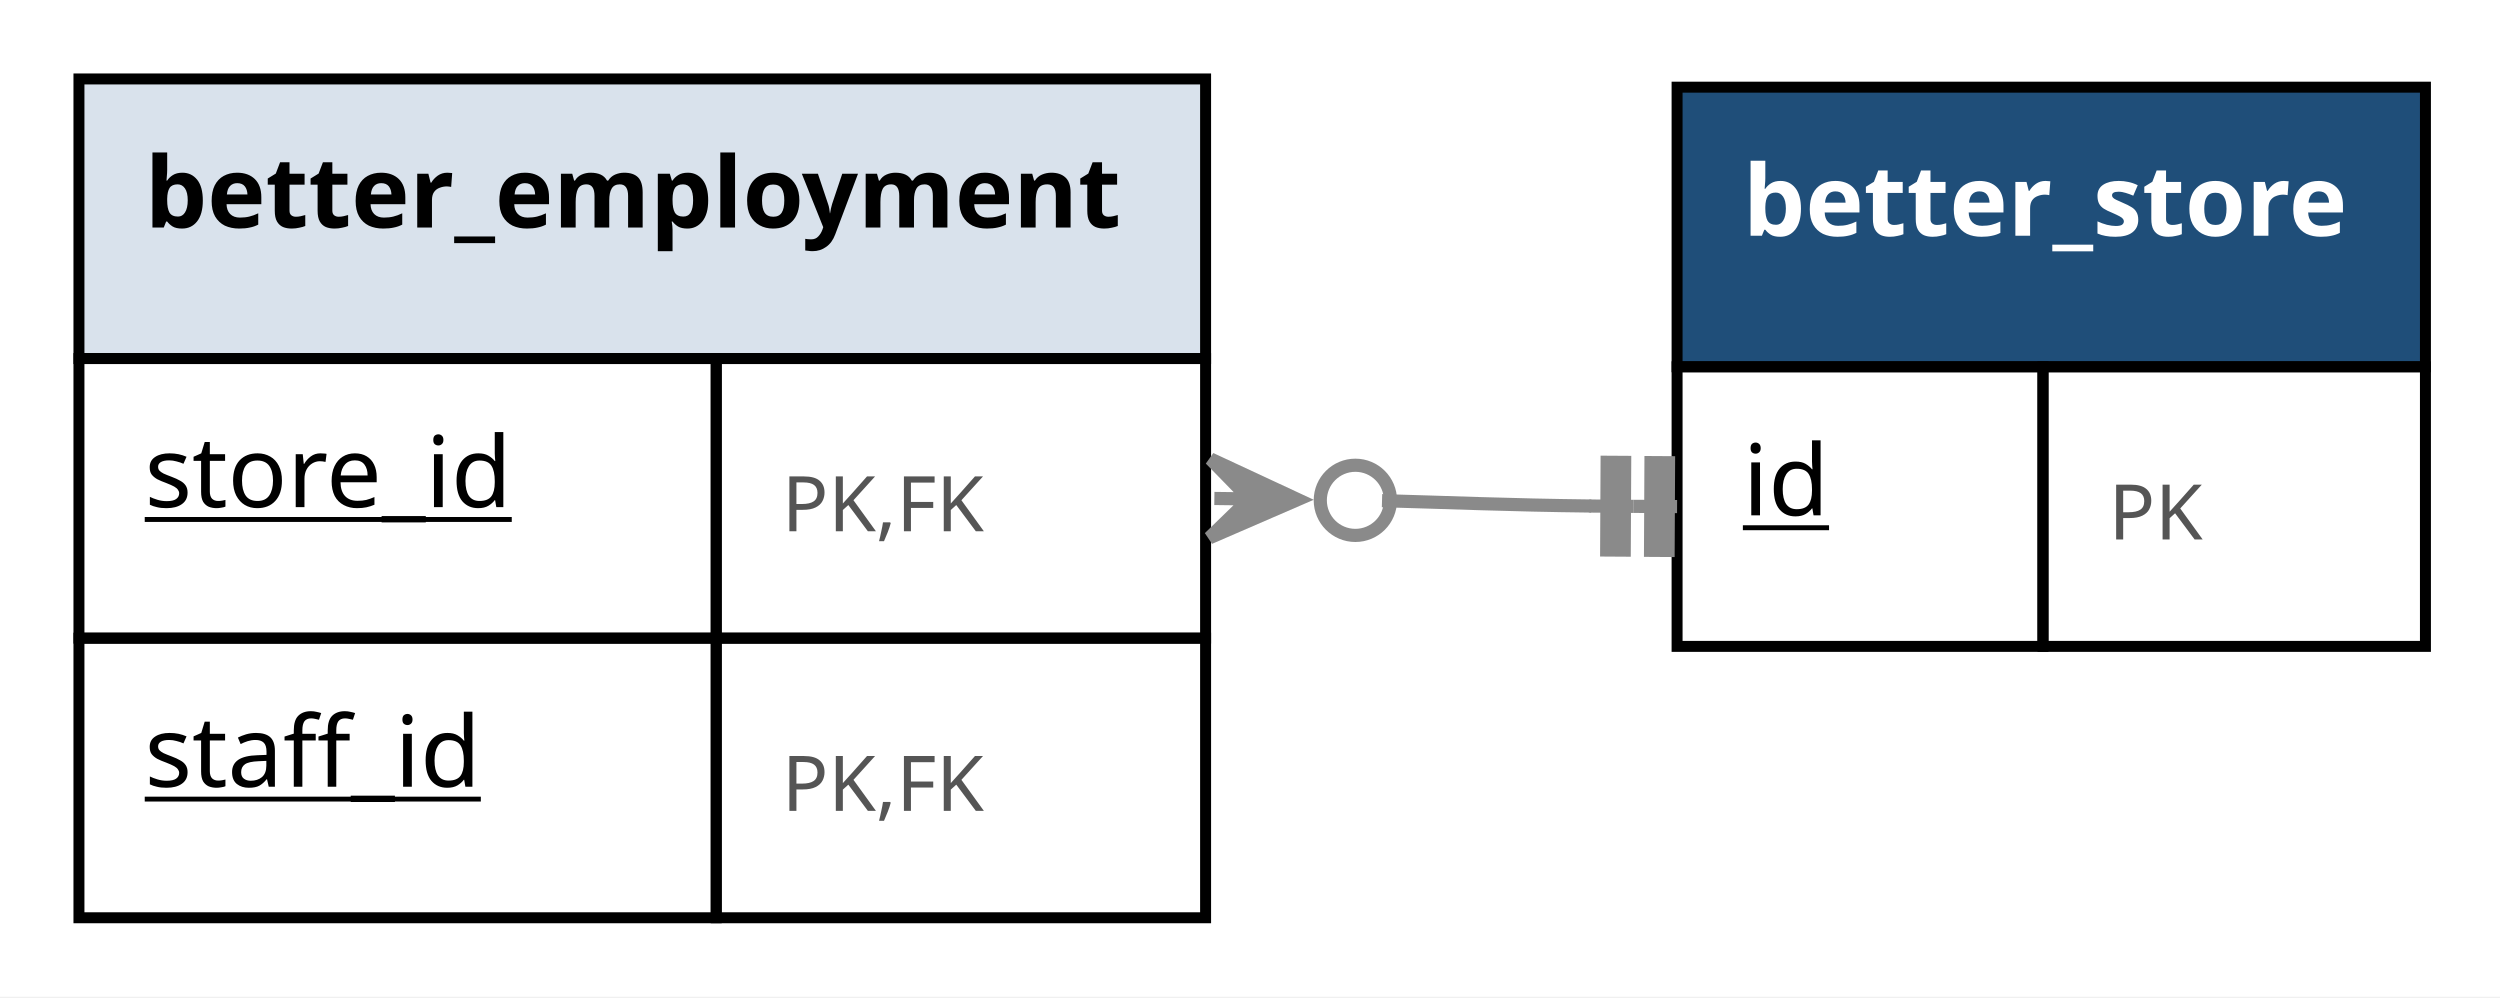
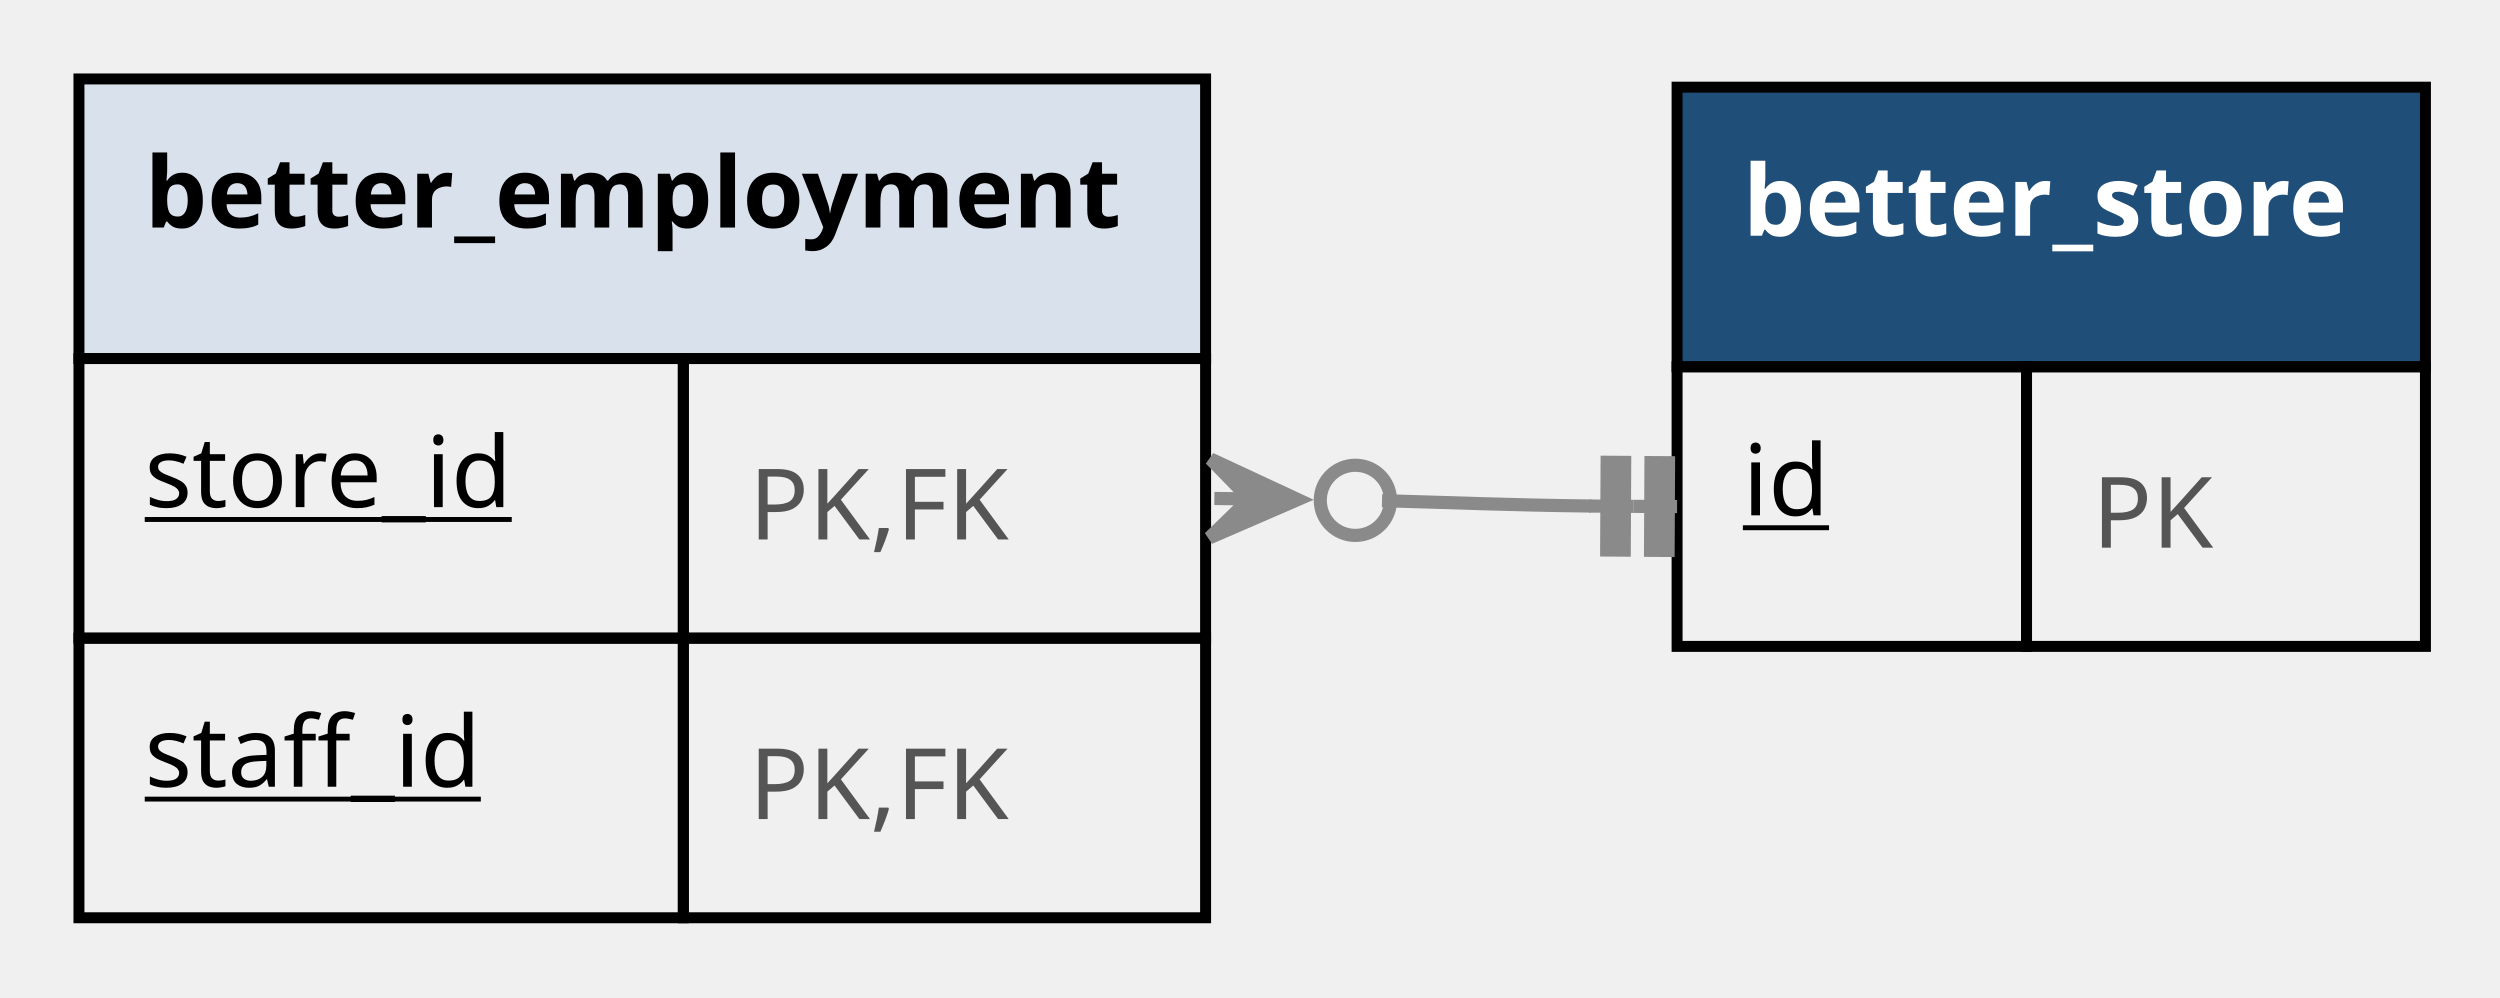
<svg xmlns="http://www.w3.org/2000/svg" width="228pt" height="91pt" viewBox="0.00 0.00 228.00 91.00">
  <g id="graph0" class="graph" transform="scale(1 1) rotate(0) translate(7.2 83.7)">
-     <polygon fill="white" stroke="none" points="-7.2,7.2 -7.2,-83.7 221.2,-83.7 221.2,7.2 -7.2,7.2" />
    <g id="node1" class="node">
      <polygon fill="#1f4e79" stroke="none" points="145.75,-50.25 145.75,-75.75 214,-75.75 214,-50.25 145.75,-50.25" />
      <polygon fill="none" stroke="#000000" points="145.75,-50.25 145.75,-75.75 214,-75.75 214,-50.25 145.75,-50.25" />
      <text xml:space="preserve" text-anchor="start" x="151.75" y="-62.2" font-family="Noto Sans KR" font-weight="bold" font-size="9.00" fill="#ffffff">better_store</text>
-       <polygon fill="none" stroke="#000000" points="145.75,-24.75 145.75,-50.25 179.12,-50.25 179.12,-24.75 145.75,-24.75" />
+       <polygon fill="none" stroke="#000000" points="145.75,-24.75 145.75,-50.25 177.62,-50.25 177.62,-24.75 145.75,-24.75" />
      <text xml:space="preserve" text-anchor="start" x="151.75" y="-36.7" font-family="Noto Sans KR" text-decoration="underline" font-size="9.00">id</text>
-       <polygon fill="none" stroke="#000000" points="179.12,-24.75 179.12,-50.25 214,-50.25 214,-24.75 179.12,-24.75" />
-       <text xml:space="preserve" text-anchor="start" x="185.12" y="-34.5" font-family="Noto Sans KR" font-size="7.00" fill="#555555">PK</text>
+       <polygon fill="none" stroke="#000000" points="177.62,-24.75 177.62,-50.25 214,-50.25 214,-24.75 177.62,-24.75" />
+       <text xml:space="preserve" text-anchor="start" x="183.62" y="-33.75" font-family="Noto Sans KR" font-size="9.00" fill="#555555">PK</text>
    </g>
    <g id="node2" class="node">
      <polygon fill="#d9e2ec" stroke="none" points="0,-51 0,-76.5 102.75,-76.5 102.75,-51 0,-51" />
      <polygon fill="none" stroke="#000000" points="0,-51 0,-76.5 102.75,-76.5 102.75,-51 0,-51" />
      <text xml:space="preserve" text-anchor="start" x="6" y="-62.95" font-family="Noto Sans KR" font-weight="bold" font-size="9.00" fill="#000000">better_employment</text>
-       <polygon fill="none" stroke="#000000" points="0,-25.5 0,-51 58.12,-51 58.12,-25.5 0,-25.5" />
+       <polygon fill="none" stroke="#000000" points="0,-25.5 0,-51 55.12,-51 55.12,-25.5 0,-25.5" />
      <text xml:space="preserve" text-anchor="start" x="6" y="-37.45" font-family="Noto Sans KR" text-decoration="underline" font-size="9.00">store_id</text>
-       <polygon fill="none" stroke="#000000" points="58.12,-25.5 58.12,-51 102.75,-51 102.75,-25.5 58.12,-25.5" />
-       <text xml:space="preserve" text-anchor="start" x="64.12" y="-35.25" font-family="Noto Sans KR" font-size="7.00" fill="#555555">PK,FK</text>
-       <polygon fill="none" stroke="#000000" points="0,0 0,-25.5 58.12,-25.5 58.12,0 0,0" />
+       <polygon fill="none" stroke="#000000" points="55.12,-25.5 55.12,-51 102.75,-51 102.75,-25.5 55.12,-25.5" />
+       <text xml:space="preserve" text-anchor="start" x="61.12" y="-34.5" font-family="Noto Sans KR" font-size="9.00" fill="#555555">PK,FK</text>
+       <polygon fill="none" stroke="#000000" points="0,0 0,-25.5 55.12,-25.5 55.12,0 0,0" />
      <text xml:space="preserve" text-anchor="start" x="6" y="-11.95" font-family="Noto Sans KR" text-decoration="underline" font-size="9.00">staff_id</text>
-       <polygon fill="none" stroke="#000000" points="58.12,0 58.12,-25.5 102.75,-25.5 102.75,0 58.12,0" />
-       <text xml:space="preserve" text-anchor="start" x="64.12" y="-9.75" font-family="Noto Sans KR" font-size="7.00" fill="#555555">PK,FK</text>
+       <polygon fill="none" stroke="#000000" points="55.12,0 55.12,-25.5 102.75,-25.5 102.75,0 55.12,0" />
+       <text xml:space="preserve" text-anchor="start" x="61.12" y="-9" font-family="Noto Sans KR" font-size="9.00" fill="#555555">PK,FK</text>
    </g>
    <g id="edge1" class="edge">
      <path fill="none" stroke="#8a8a8a" stroke-width="1.2" d="M118.84,-38.04C125.08,-37.87 130.27,-37.64 137.93,-37.55" />
      <polygon fill="#8a8a8a" stroke="#8a8a8a" stroke-width="1.2" points="111.15,-38.14 103.1,-34.65 106.75,-38.2 103.55,-38.24 103.55,-38.24 103.55,-38.24 106.75,-38.2 103.2,-41.84 111.15,-38.14" />
      <ellipse fill="none" stroke="#8a8a8a" stroke-width="1.2" cx="116.41" cy="-38.07" rx="3.2" ry="3.2" />
      <polygon fill="#8a8a8a" stroke="#8a8a8a" stroke-width="1.2" points="144.93,-33.5 144.97,-41.5 143.37,-41.51 143.33,-33.51 144.93,-33.5" />
      <polyline fill="none" stroke="#8a8a8a" stroke-width="1.2" points="145.75,-37.5 141.75,-37.52" />
      <polygon fill="#8a8a8a" stroke="#8a8a8a" stroke-width="1.2" points="140.93,-33.53 140.97,-41.53 139.37,-41.54 139.33,-33.54 140.93,-33.53" />
      <polyline fill="none" stroke="#8a8a8a" stroke-width="1.2" points="141.75,-37.52 137.75,-37.55" />
    </g>
  </g>
</svg>
